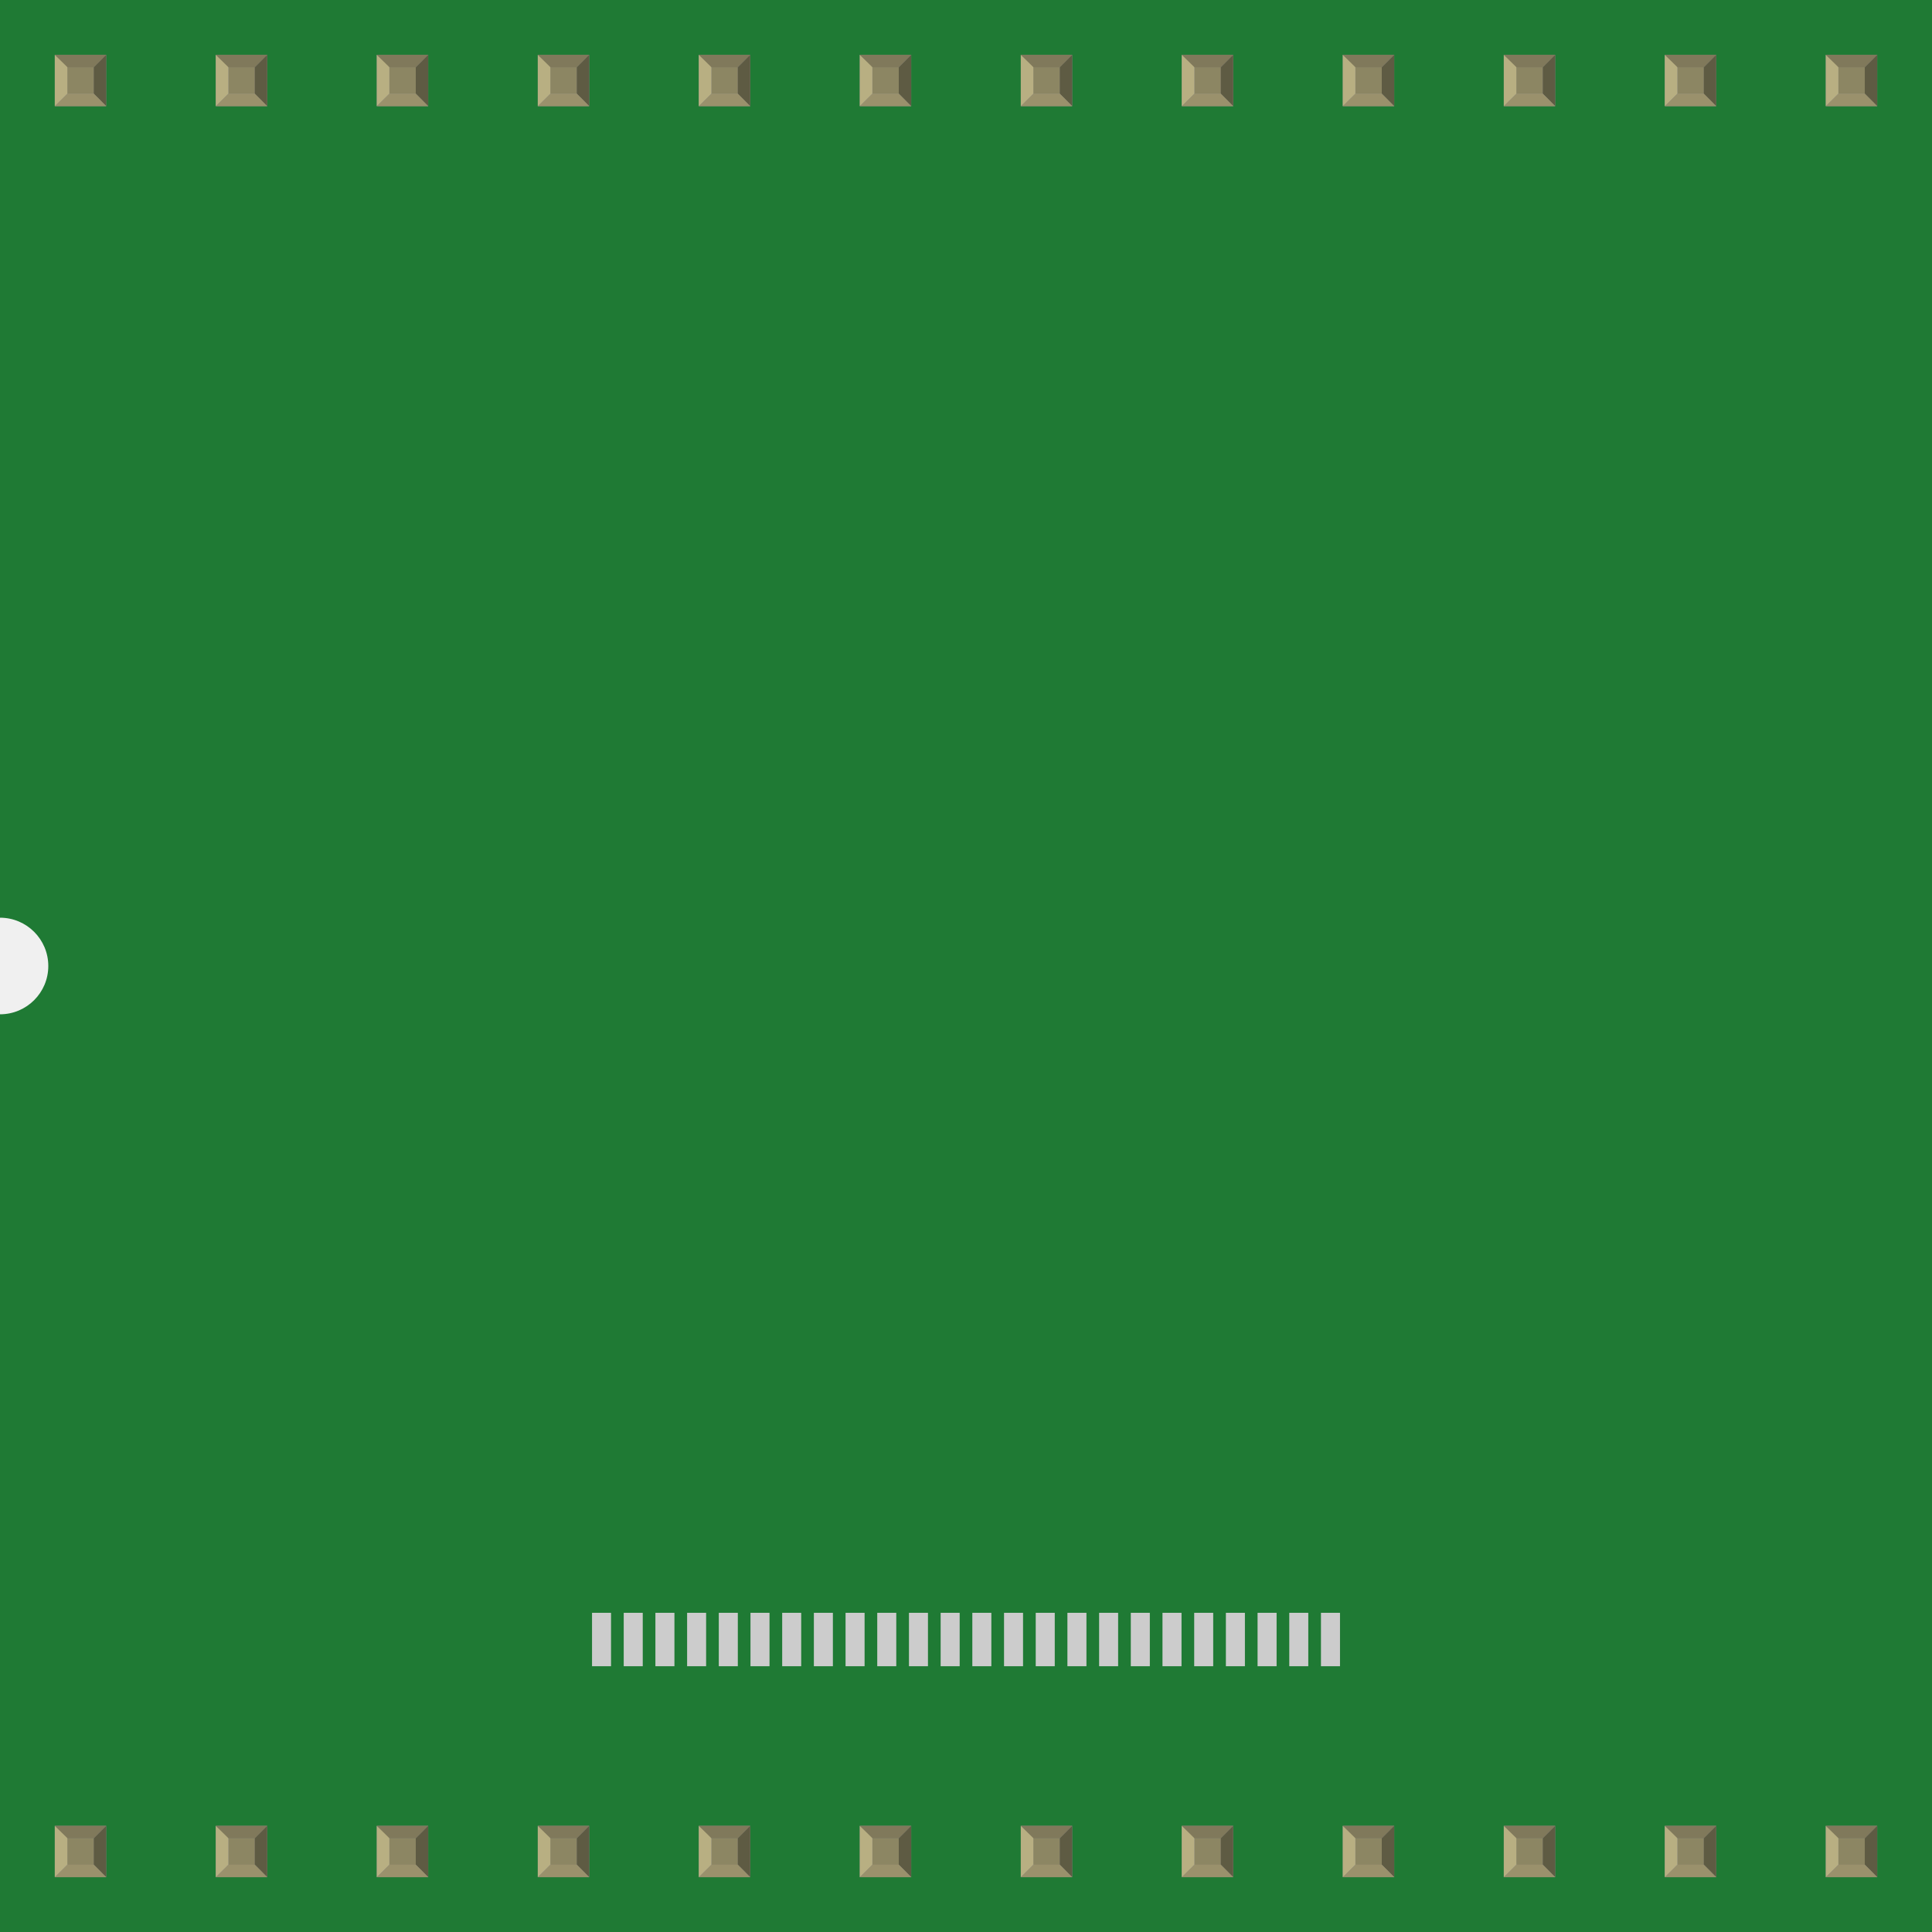
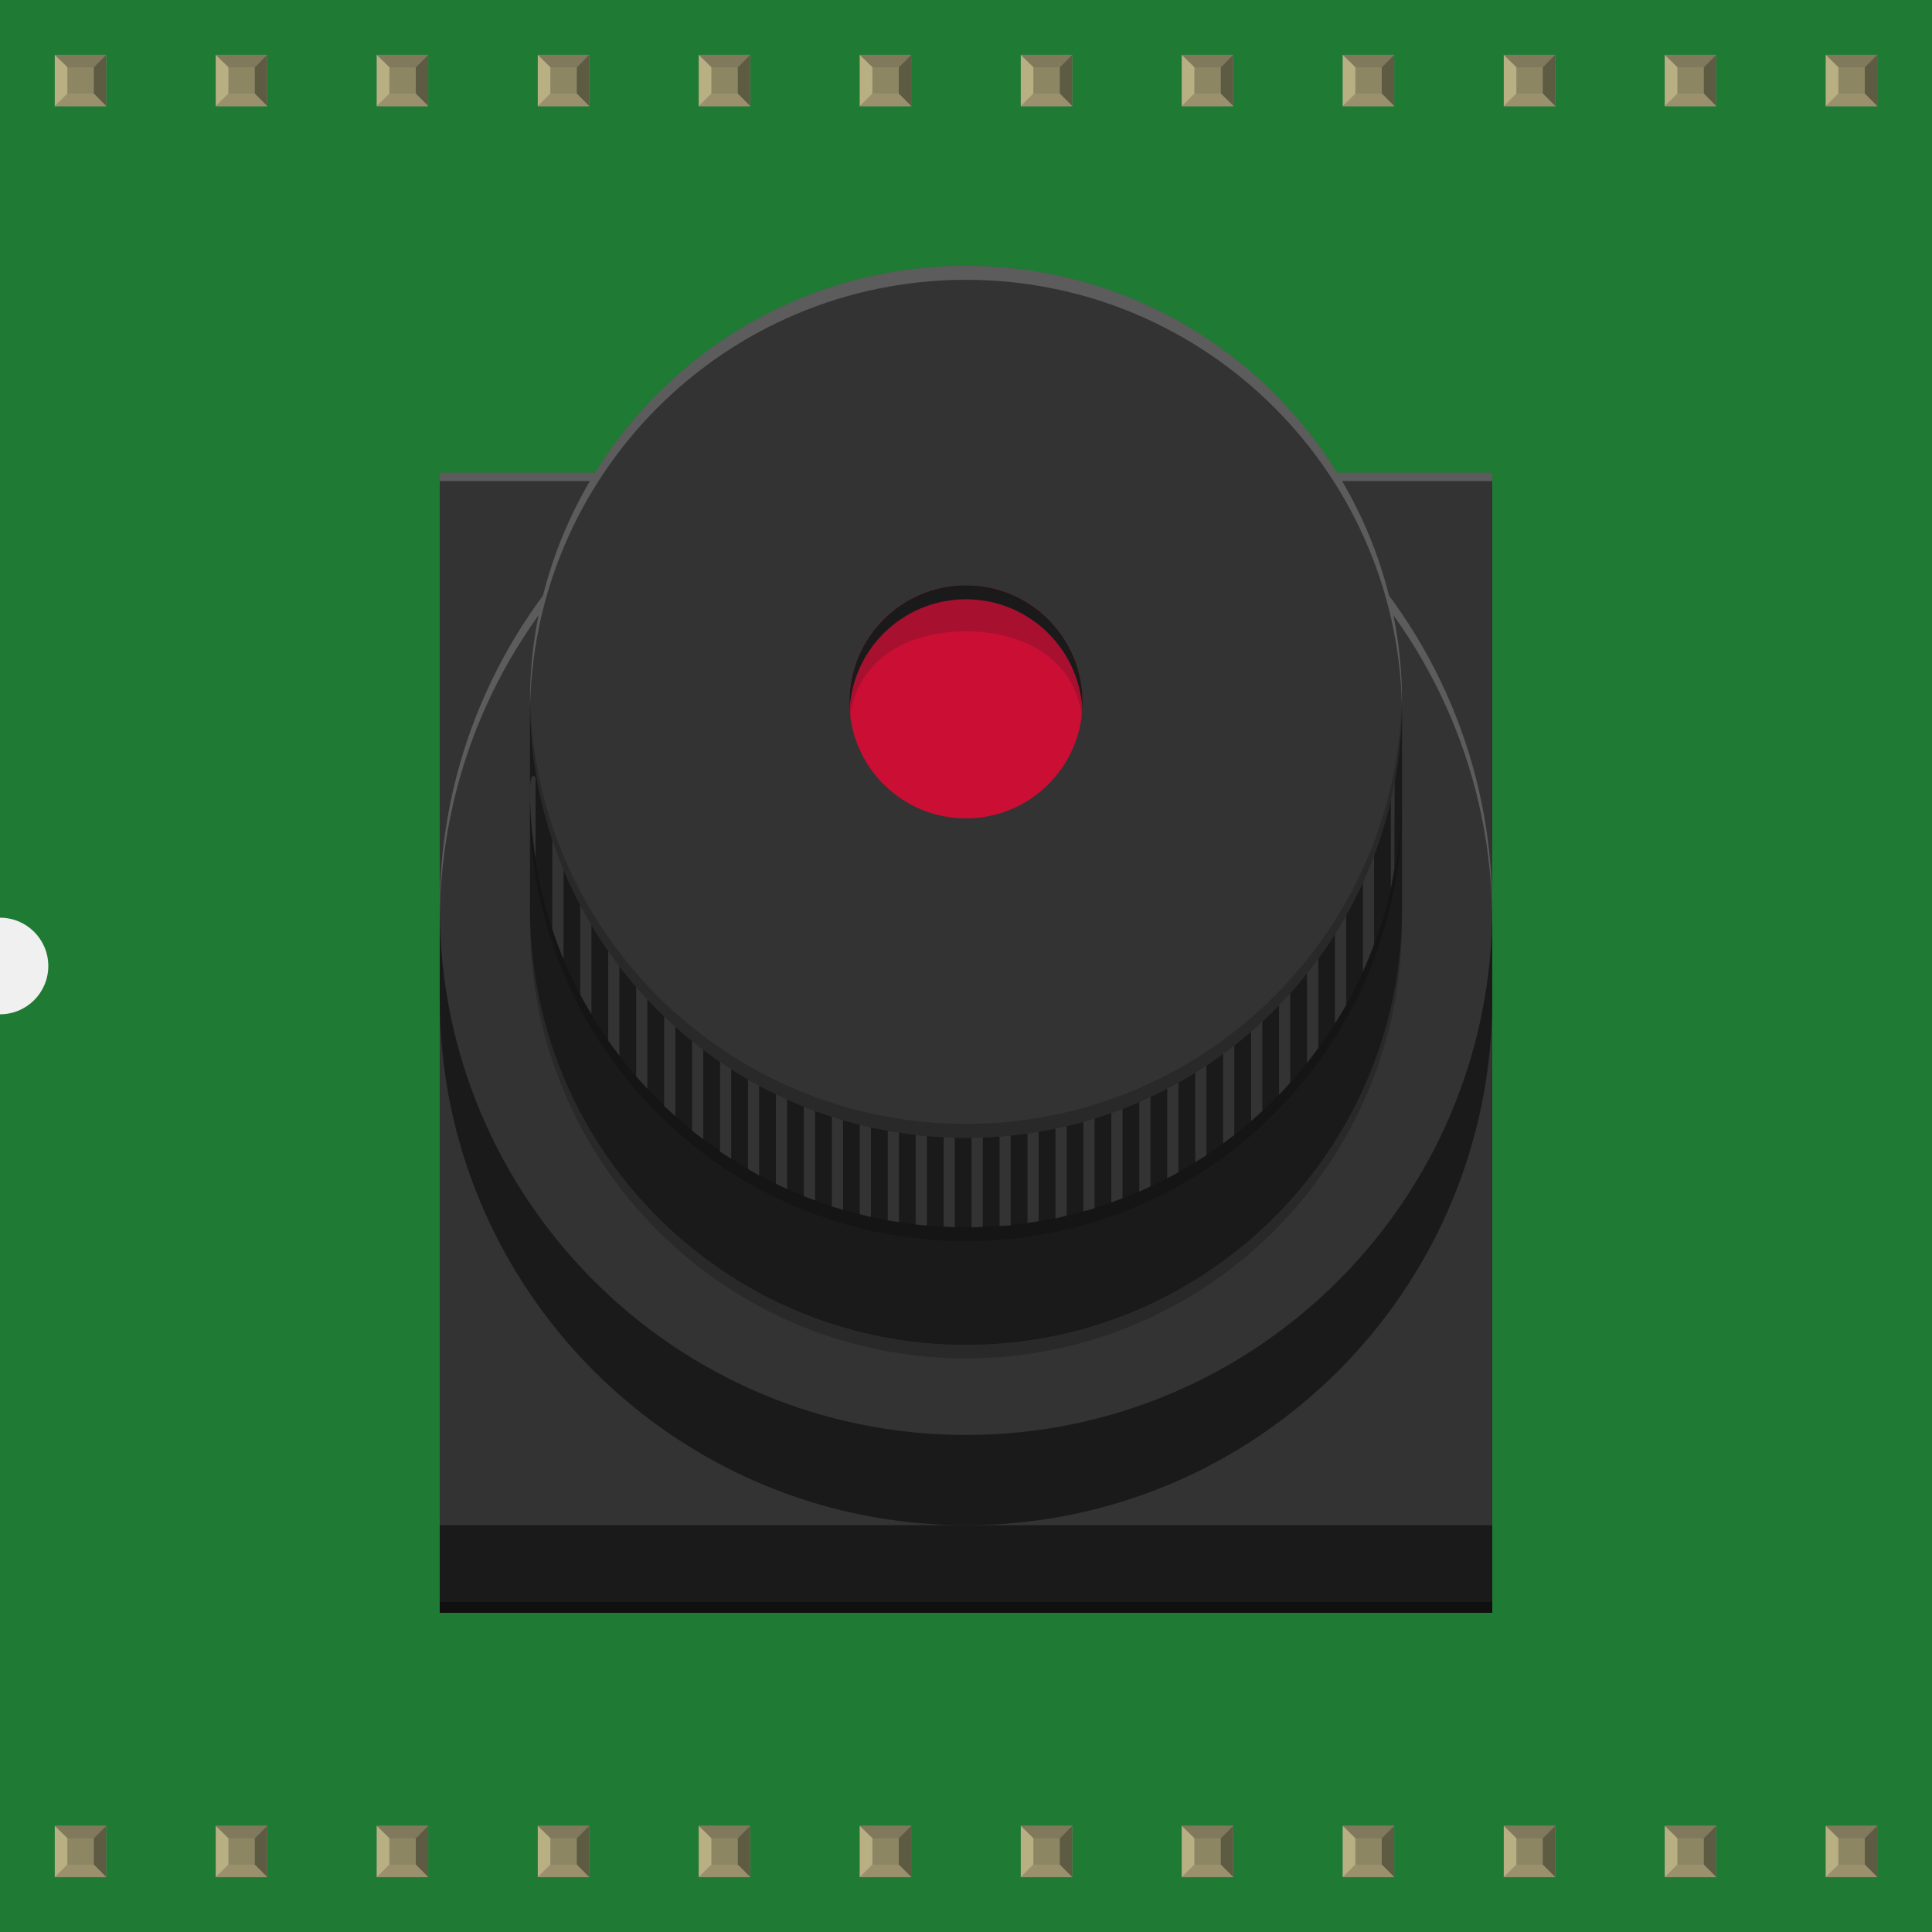
<svg xmlns="http://www.w3.org/2000/svg" width="1.2in" x="0in" version="1.2" y="0in" height="1.2in" viewBox="0 0 1200 1200" baseProfile="tiny">
  <g id="breadboard">
    <g id="icon">
      <path fill="#1F7A34" stroke="none" stroke-width="0" d="M0,0L0,570A30,30 0 0 1 0,630L0,1200L1200,1200L1200,0L0,0z" />
      <g transform="translate(273.125,165.091)">
        <g>
-           <rect width="11.819" x="547.347" y="836.653" fill="#CCCCCC" height="33.181" />
-           <rect width="11.806" x="527.667" y="836.653" fill="#CCCCCC" height="33.181" />
-           <rect width="11.819" x="507.972" y="836.653" fill="#CCCCCC" height="33.181" />
-           <rect width="11.819" x="488.292" y="836.653" fill="#CCCCCC" height="33.181" />
-           <rect width="11.806" x="468.611" y="836.653" fill="#CCCCCC" height="33.181" />
-           <rect width="11.819" x="448.917" y="836.653" fill="#CCCCCC" height="33.181" />
-           <rect width="11.819" x="429.236" y="836.653" fill="#CCCCCC" height="33.181" />
-           <rect width="11.806" x="409.556" y="836.653" fill="#CCCCCC" height="33.181" />
-           <rect width="11.819" x="389.861" y="836.653" fill="#CCCCCC" height="33.181" />
-           <rect width="11.819" x="370.181" y="836.653" fill="#CCCCCC" height="33.181" />
-           <rect width="11.806" x="350.5" y="836.653" fill="#CCCCCC" height="33.181" />
-           <rect width="11.819" x="330.806" y="836.653" fill="#CCCCCC" height="33.181" />
-           <rect width="11.819" x="311.125" y="836.653" fill="#CCCCCC" height="33.181" />
-           <rect width="11.806" x="291.444" y="836.653" fill="#CCCCCC" height="33.181" />
-           <rect width="11.819" x="271.75" y="836.653" fill="#CCCCCC" height="33.181" />
-           <rect width="11.819" x="252.069" y="836.653" fill="#CCCCCC" height="33.181" />
-           <rect width="11.806" x="232.389" y="836.653" fill="#CCCCCC" height="33.181" />
-           <rect width="11.806" x="212.708" y="836.653" fill="#CCCCCC" height="33.181" />
-           <rect width="11.819" x="193.014" y="836.653" fill="#CCCCCC" height="33.181" />
-           <rect width="11.819" x="173.333" y="836.653" fill="#CCCCCC" height="33.181" />
-           <rect width="11.806" x="153.653" y="836.653" fill="#CCCCCC" height="33.181" />
-           <rect width="11.819" x="133.958" y="836.653" fill="#CCCCCC" height="33.181" />
-           <rect width="11.819" x="114.278" y="836.653" fill="#CCCCCC" height="33.181" />
-           <rect width="11.806" x="94.597" y="836.653" fill="#CCCCCC" height="33.181" />
+           <rect width="653.75" y="182.889" fill="#1A1A1A" height="653.75" />
+           <rect width="653.75" opacity="0.4" y="829.889" height="6.75" />
+           <rect width="653.75" y="128.472" fill="#333333" height="653.75" />
+           <rect width="653.75" opacity="0.2" y="128.472" fill="#FFFFFF" height="5.236" />
+           <rect width="653.75" y="399.306" fill="#1A1A1A" height="56.042" />
+           <circle fill="#1A1A1A" cx="326.875" cy="455.347" r="326.875" />
+           <circle fill="#333333" cx="326.875" cy="399.319" r="326.875" />
+           <rect width="541.667" x="56.042" y="270.833" fill="#1A1A1A" height="128.472" />
+           <circle fill="#1A1A1A" cx="326.875" cy="399.306" r="270.833" />
+           <path opacity="0.2" fill="#FFFFFF" d="M0,407.819C0,227.292,146.347,80.944,326.875,80.944c180.528,0,326.875,146.347,326.875,326.875L653.75,399.306c0,-180.528,-146.347,-326.875,-326.875,-326.875C146.347,72.444,0,218.778,0,399.306L0,407.819z" />
+           <circle fill="#CB0E34" cx="326.875" cy="270.847" r="238.597" />
+           <path opacity="0.2" fill="#1A1A1A" d="M254.472,288.153c0,-39.986,32.417,-61.111,72.403,-61.111c39.972,0,72.389,21.125,72.389,61.111L399.264,279.444c0,-39.986,-32.417,-72.403,-72.389,-72.403c-39.986,0,-72.403,32.417,-72.403,72.403L254.472,288.153z" />
+           <path fill="#333333" d="M326.875,0c-149.583,0,-270.833,121.25,-270.833,270.833s121.25,270.833,270.833,270.833c149.569,0,270.833,-121.25,270.833,-270.833S476.444,0,326.875,0zM326.875,343.236c-39.986,0,-72.403,-32.417,-72.403,-72.403s32.417,-72.403,72.403,-72.403c39.972,0,72.389,32.417,72.389,72.403S366.861,343.236,326.875,343.236z" />
        </g>
-         <g opacity="0.2" />
+         <g>
+           <path fill="#333333" d="M593.125,319.444c-0.639,3.514,-1.583,6.903,-2.361,10.361l0,57.083l2.167,-12.514L593.125,319.444z" />
+           <path fill="#333333" d="M573.403,382.208l0,56.194c2.528,-5.556,4.792,-11.236,6.944,-17l0,-55.653C578.25,371.361,575.833,376.792,573.403,382.208z" />
+           <path fill="#333333" d="M556.042,414.458l0,56.125c2.375,-3.764,4.764,-7.542,6.944,-11.431l0,-56.306C560.764,406.806,558.444,410.653,556.042,414.458z" />
+           <path fill="#333333" d="M538.681,439.042l0,56.181c2.417,-3.028,4.667,-6.167,6.944,-9.292l0,-55.875C543.403,433.111,541.042,436.069,538.681,439.042z" />
+           <path fill="#333333" d="M521.319,458.958l0,56.014c2.389,-2.472,4.639,-5.069,6.944,-7.639L528.264,451.389C525.986,453.944,523.694,456.5,521.319,458.958z" />
+           <path fill="#333333" d="M503.958,475.458l0,55.861c2.361,-2.042,4.653,-4.181,6.944,-6.306l0,-55.944C508.597,471.208,506.333,473.389,503.958,475.458z" />
+           <path fill="#333333" d="M486.597,489.292l0,55.792c2.333,-1.708,4.667,-3.403,6.944,-5.194l0,-55.958C491.236,485.722,488.958,487.556,486.597,489.292z" />
+           <path fill="#333333" d="M469.236,500.972l0,55.833c2.306,-1.431,4.694,-2.722,6.944,-4.222l0,-56.097C473.889,498.014,471.583,499.514,469.236,500.972z" />
+           <path fill="#333333" d="M451.875,510.833l0,55.986c2.333,-1.208,4.653,-2.417,6.944,-3.708l0,-55.958C456.542,508.444,454.194,509.625,451.875,510.833z" />
+           <path fill="#333333" d="M434.514,519.139l0,56.042c2.361,-1.014,4.611,-2.25,6.944,-3.347l0,-55.639C439.194,517.264,436.819,518.139,434.514,519.139z" />
+           <path fill="#333333" d="M417.153,526.069l0,55.722c2.333,-0.819,4.653,-1.653,6.944,-2.542l0,-55.708C421.806,524.431,419.472,525.25,417.153,526.069z" />
+           <path fill="#333333" d="M399.792,531.694l0,55.639c2.292,-0.639,4.667,-1.083,6.944,-1.792L406.736,529.444C404.403,530.153,402.153,531.042,399.792,531.694z" />
+           <path fill="#333333" d="M382.431,535.736l0,56.056c2.361,-0.486,4.611,-1.236,6.944,-1.792l0,-55.847C387.069,534.708,384.764,535.264,382.431,535.736z" />
+           <path fill="#333333" d="M365.069,538.736l0,55.819c2.319,-0.319,4.639,-0.681,6.944,-1.056L372.014,537.778C369.722,538.181,367.375,538.403,365.069,538.736z" />
+           <path fill="#333333" d="M347.708,540.736l0,55.764c2.306,-0.181,4.653,-0.139,6.944,-0.361L354.653,540.139C352.347,540.375,350.028,540.556,347.708,540.736z" />
+           <path fill="#333333" d="M330.347,541.514l0,55.847c2.333,-0.028,4.625,-0.264,6.944,-0.347l0,-55.806C334.972,541.292,332.681,541.486,330.347,541.514z" />
+           <path fill="#333333" d="M312.986,541.056l0,55.792c2.319,0.125,4.611,0.292,6.944,0.347l0,-55.833C317.597,541.306,315.292,541.167,312.986,541.056z" />
+           <path fill="#333333" d="M295.625,539.667l0,55.931c2.306,0.264,4.625,0.5,6.944,0.708l0,-55.736C300.222,540.375,297.944,539.931,295.625,539.667z" />
+           <path fill="#333333" d="M278.264,537.319l0,55.625c2.292,0.417,4.625,0.708,6.944,1.069l0,-55.764C282.903,537.903,280.542,537.722,278.264,537.319z" />
+           <path fill="#333333" d="M260.903,533.361l0,55.75c2.319,0.583,4.597,1.264,6.944,1.792l0,-55.944C265.528,534.431,263.194,533.944,260.903,533.361z" />
+           <path fill="#333333" d="M243.542,528.319l0,56.028c2.306,0.736,4.625,1.417,6.944,2.083l0,-55.861C248.139,529.875,245.847,529.069,243.542,528.319z" />
+           <path fill="#333333" d="M226.181,522.069l0,55.903c2.278,0.917,4.625,1.694,6.944,2.556l0,-55.583C230.764,524.083,228.5,523.014,226.181,522.069z" />
+           <path fill="#333333" d="M208.819,514.514l0,55.653c2.319,1.125,4.597,2.292,6.944,3.347l0,-55.847C213.444,516.625,211.097,515.625,208.819,514.514z" />
+           <path fill="#333333" d="M191.458,505.306l0,55.708c2.333,1.347,4.569,2.847,6.944,4.139l0,-56.167C196.097,507.736,193.722,506.625,191.458,505.306z" />
+           <path fill="#333333" d="M174.097,494.236l0,56.028c2.264,1.542,4.625,2.931,6.944,4.403l0,-55.958C178.722,497.236,176.361,495.806,174.097,494.236z" />
+           <path fill="#333333" d="M156.736,481.222l0,56.069c2.25,1.819,4.639,3.444,6.944,5.194l0,-55.875C161.347,484.833,159,483.069,156.736,481.222z" />
+           <path fill="#333333" d="M139.375,465.861l0,55.986c2.264,2.167,4.611,4.222,6.944,6.306l0,-55.903C143.972,470.153,141.639,468.056,139.375,465.861z" />
+           <path fill="#333333" d="M122.014,447.597l0,55.917c2.25,2.611,4.597,5.125,6.944,7.653l0,-56C126.625,452.653,124.25,450.194,122.014,447.597z" />
+           <path fill="#333333" d="M104.653,425.25l0,56.042c2.208,3.181,4.597,6.208,6.944,9.278l0,-56.028C109.25,431.458,106.861,428.417,104.653,425.25z" />
+           <path fill="#333333" d="M87.292,396.278l0,56.542c2.167,4.111,4.569,8.056,6.944,12.042l0,-55.806C91.75,404.903,89.542,400.569,87.292,396.278z" />
+           <path fill="#333333" d="M69.931,355.125l0,56.806c2.125,6.417,4.361,12.778,6.944,18.972l0,-56.944C74.333,367.792,72.028,361.528,69.931,355.125z" />
+           <path fill="#333333" d="M56.042,326.708c0,14.083,1.403,27.792,3.472,41.292l0,-50.222C58.153,316.139,56.042,315.389,56.042,326.708z" />
+         </g>
+         <path opacity="0.2" fill="#FFFFFF" d="M56.042,279.542c0,-149.583,121.25,-270.833,270.833,-270.833c149.569,0,270.833,121.25,270.833,270.833L597.708,270.833c0,-149.583,-121.25,-270.833,-270.833,-270.833c-149.583,0,-270.833,121.25,-270.833,270.833L56.042,279.542z" />
+         <path opacity="0.2" d="M597.708,262.139c0,149.583,-121.25,270.833,-270.833,270.833c-149.569,0,-270.833,-121.25,-270.833,-270.833L56.042,270.833c0,149.583,121.25,270.833,270.833,270.833c149.583,0,270.833,-121.25,270.833,-270.833L597.708,262.139z" />
+         <path opacity="0.2" d="M597.708,326.278c0,149.583,-121.25,270.833,-270.833,270.833c-149.569,0,-270.833,-121.25,-270.833,-270.833l0,8.708c0,149.583,121.25,270.833,270.833,270.833c149.583,0,270.833,-121.25,270.833,-270.833L597.708,326.278z" />
+         <path opacity="0.2" d="M597.708,399.069c0,149.583,-121.25,270.833,-270.833,270.833s-270.833,-121.25,-270.833,-270.833l0,8.708c0,149.583,121.25,270.833,270.833,270.833s270.833,-121.25,270.833,-270.833L597.708,399.069z" />
+         <path fill="#1A1A1A" d="M254.472,279.542c0,-39.986,32.417,-72.403,72.403,-72.403c39.972,0,72.389,32.417,72.389,72.403L399.264,270.833c0,-39.986,-32.417,-72.403,-72.389,-72.403c-39.986,0,-72.403,32.417,-72.403,72.403L254.472,279.542z" />
      </g>
    </g>
    <g transform="translate(34.035,1134.05)">
      <rect width="31.93" x="0" y="0" fill="#8D8C8C" height="31.9" id="connector0pin" />
      <rect width="16.444" x="7.792" y="7.735" fill="#8C8663" height="16.415" />
      <polygon fill="#B8AF82" points="0,31.9,7.792,24.137,7.792,6.972,0,0" />
      <polygon fill="#80795B" points="24.208,7.763,7.903,7.763,0,0,31.93,0" />
      <polygon fill="#5E5B43" points="24.208,24.137,24.208,7.763,31.93,0,31.93,31.9" />
      <polygon fill="#9A916C" points="0,31.9,7.875,24.137,24.208,24.137,31.93,31.9" />
    </g>
    <g transform="translate(34.035,34.05)">
      <rect width="31.93" x="0" y="0" fill="#8D8C8C" height="31.9" id="connector23pin" />
      <rect width="16.444" x="7.792" y="7.735" fill="#8C8663" height="16.415" />
      <polygon fill="#B8AF82" points="0,31.9,7.792,24.137,7.792,6.972,0,0" />
      <polygon fill="#80795B" points="24.208,7.763,7.903,7.763,0,0,31.93,0" />
      <polygon fill="#5E5B43" points="24.208,24.137,24.208,7.763,31.93,0,31.93,31.9" />
      <polygon fill="#9A916C" points="0,31.9,7.875,24.137,24.208,24.137,31.93,31.9" />
    </g>
    <g transform="translate(134.035,1134.05)">
      <rect width="31.93" x="0" y="0" fill="#8D8C8C" height="31.9" id="connector1pin" />
      <rect width="16.444" x="7.792" y="7.735" fill="#8C8663" height="16.415" />
      <polygon fill="#B8AF82" points="0,31.9,7.792,24.137,7.792,6.972,0,0" />
      <polygon fill="#80795B" points="24.208,7.763,7.903,7.763,0,0,31.93,0" />
      <polygon fill="#5E5B43" points="24.208,24.137,24.208,7.763,31.93,0,31.93,31.9" />
      <polygon fill="#9A916C" points="0,31.9,7.875,24.137,24.208,24.137,31.93,31.9" />
    </g>
    <g transform="translate(134.035,34.05)">
      <rect width="31.93" x="0" y="0" fill="#8D8C8C" height="31.9" id="connector22pin" />
      <rect width="16.444" x="7.792" y="7.735" fill="#8C8663" height="16.415" />
      <polygon fill="#B8AF82" points="0,31.9,7.792,24.137,7.792,6.972,0,0" />
      <polygon fill="#80795B" points="24.208,7.763,7.903,7.763,0,0,31.93,0" />
      <polygon fill="#5E5B43" points="24.208,24.137,24.208,7.763,31.93,0,31.93,31.9" />
      <polygon fill="#9A916C" points="0,31.9,7.875,24.137,24.208,24.137,31.93,31.9" />
    </g>
    <g transform="translate(234.035,1134.05)">
      <rect width="31.93" x="0" y="0" fill="#8D8C8C" height="31.9" id="connector2pin" />
      <rect width="16.444" x="7.792" y="7.735" fill="#8C8663" height="16.415" />
      <polygon fill="#B8AF82" points="0,31.9,7.792,24.137,7.792,6.972,0,0" />
      <polygon fill="#80795B" points="24.208,7.763,7.903,7.763,0,0,31.93,0" />
      <polygon fill="#5E5B43" points="24.208,24.137,24.208,7.763,31.93,0,31.93,31.9" />
      <polygon fill="#9A916C" points="0,31.9,7.875,24.137,24.208,24.137,31.93,31.9" />
    </g>
    <g transform="translate(234.035,34.05)">
      <rect width="31.93" x="0" y="0" fill="#8D8C8C" height="31.9" id="connector21pin" />
      <rect width="16.444" x="7.792" y="7.735" fill="#8C8663" height="16.415" />
      <polygon fill="#B8AF82" points="0,31.9,7.792,24.137,7.792,6.972,0,0" />
      <polygon fill="#80795B" points="24.208,7.763,7.903,7.763,0,0,31.93,0" />
      <polygon fill="#5E5B43" points="24.208,24.137,24.208,7.763,31.93,0,31.93,31.9" />
      <polygon fill="#9A916C" points="0,31.9,7.875,24.137,24.208,24.137,31.93,31.9" />
    </g>
    <g transform="translate(334.035,1134.05)">
      <rect width="31.93" x="0" y="0" fill="#8D8C8C" height="31.9" id="connector3pin" />
      <rect width="16.444" x="7.792" y="7.735" fill="#8C8663" height="16.415" />
      <polygon fill="#B8AF82" points="0,31.9,7.792,24.137,7.792,6.972,0,0" />
      <polygon fill="#80795B" points="24.208,7.763,7.903,7.763,0,0,31.93,0" />
      <polygon fill="#5E5B43" points="24.208,24.137,24.208,7.763,31.93,0,31.93,31.9" />
      <polygon fill="#9A916C" points="0,31.9,7.875,24.137,24.208,24.137,31.93,31.9" />
    </g>
    <g transform="translate(334.035,34.05)">
      <rect width="31.93" x="0" y="0" fill="#8D8C8C" height="31.9" id="connector20pin" />
      <rect width="16.444" x="7.792" y="7.735" fill="#8C8663" height="16.415" />
      <polygon fill="#B8AF82" points="0,31.9,7.792,24.137,7.792,6.972,0,0" />
      <polygon fill="#80795B" points="24.208,7.763,7.903,7.763,0,0,31.93,0" />
      <polygon fill="#5E5B43" points="24.208,24.137,24.208,7.763,31.93,0,31.93,31.9" />
      <polygon fill="#9A916C" points="0,31.9,7.875,24.137,24.208,24.137,31.93,31.9" />
    </g>
    <g transform="translate(434.035,1134.05)">
      <rect width="31.93" x="0" y="0" fill="#8D8C8C" height="31.9" id="connector4pin" />
      <rect width="16.444" x="7.792" y="7.735" fill="#8C8663" height="16.415" />
      <polygon fill="#B8AF82" points="0,31.9,7.792,24.137,7.792,6.972,0,0" />
      <polygon fill="#80795B" points="24.208,7.763,7.903,7.763,0,0,31.93,0" />
      <polygon fill="#5E5B43" points="24.208,24.137,24.208,7.763,31.93,0,31.93,31.9" />
      <polygon fill="#9A916C" points="0,31.9,7.875,24.137,24.208,24.137,31.93,31.9" />
    </g>
    <g transform="translate(434.035,34.05)">
      <rect width="31.93" x="0" y="0" fill="#8D8C8C" height="31.9" id="connector19pin" />
      <rect width="16.444" x="7.792" y="7.735" fill="#8C8663" height="16.415" />
      <polygon fill="#B8AF82" points="0,31.9,7.792,24.137,7.792,6.972,0,0" />
      <polygon fill="#80795B" points="24.208,7.763,7.903,7.763,0,0,31.93,0" />
      <polygon fill="#5E5B43" points="24.208,24.137,24.208,7.763,31.93,0,31.93,31.9" />
      <polygon fill="#9A916C" points="0,31.9,7.875,24.137,24.208,24.137,31.93,31.9" />
    </g>
    <g transform="translate(534.035,1134.05)">
      <rect width="31.93" x="0" y="0" fill="#8D8C8C" height="31.9" id="connector5pin" />
      <rect width="16.444" x="7.792" y="7.735" fill="#8C8663" height="16.415" />
      <polygon fill="#B8AF82" points="0,31.9,7.792,24.137,7.792,6.972,0,0" />
      <polygon fill="#80795B" points="24.208,7.763,7.903,7.763,0,0,31.93,0" />
      <polygon fill="#5E5B43" points="24.208,24.137,24.208,7.763,31.93,0,31.93,31.9" />
      <polygon fill="#9A916C" points="0,31.9,7.875,24.137,24.208,24.137,31.93,31.9" />
    </g>
    <g transform="translate(534.035,34.05)">
      <rect width="31.93" x="0" y="0" fill="#8D8C8C" height="31.9" id="connector18pin" />
      <rect width="16.444" x="7.792" y="7.735" fill="#8C8663" height="16.415" />
      <polygon fill="#B8AF82" points="0,31.9,7.792,24.137,7.792,6.972,0,0" />
      <polygon fill="#80795B" points="24.208,7.763,7.903,7.763,0,0,31.93,0" />
      <polygon fill="#5E5B43" points="24.208,24.137,24.208,7.763,31.93,0,31.93,31.9" />
      <polygon fill="#9A916C" points="0,31.9,7.875,24.137,24.208,24.137,31.93,31.9" />
    </g>
    <g transform="translate(634.035,1134.05)">
      <rect width="31.93" x="0" y="0" fill="#8D8C8C" height="31.9" id="connector6pin" />
      <rect width="16.444" x="7.792" y="7.735" fill="#8C8663" height="16.415" />
      <polygon fill="#B8AF82" points="0,31.9,7.792,24.137,7.792,6.972,0,0" />
      <polygon fill="#80795B" points="24.208,7.763,7.903,7.763,0,0,31.93,0" />
      <polygon fill="#5E5B43" points="24.208,24.137,24.208,7.763,31.93,0,31.93,31.9" />
      <polygon fill="#9A916C" points="0,31.9,7.875,24.137,24.208,24.137,31.93,31.9" />
    </g>
    <g transform="translate(634.035,34.05)">
      <rect width="31.93" x="0" y="0" fill="#8D8C8C" height="31.9" id="connector17pin" />
      <rect width="16.444" x="7.792" y="7.735" fill="#8C8663" height="16.415" />
      <polygon fill="#B8AF82" points="0,31.9,7.792,24.137,7.792,6.972,0,0" />
      <polygon fill="#80795B" points="24.208,7.763,7.903,7.763,0,0,31.93,0" />
      <polygon fill="#5E5B43" points="24.208,24.137,24.208,7.763,31.93,0,31.93,31.9" />
      <polygon fill="#9A916C" points="0,31.9,7.875,24.137,24.208,24.137,31.93,31.9" />
    </g>
    <g transform="translate(734.035,1134.05)">
      <rect width="31.93" x="0" y="0" fill="#8D8C8C" height="31.9" id="connector7pin" />
      <rect width="16.444" x="7.792" y="7.735" fill="#8C8663" height="16.415" />
      <polygon fill="#B8AF82" points="0,31.9,7.792,24.137,7.792,6.972,0,0" />
      <polygon fill="#80795B" points="24.208,7.763,7.903,7.763,0,0,31.93,0" />
      <polygon fill="#5E5B43" points="24.208,24.137,24.208,7.763,31.93,0,31.93,31.9" />
      <polygon fill="#9A916C" points="0,31.9,7.875,24.137,24.208,24.137,31.93,31.9" />
    </g>
    <g transform="translate(734.035,34.05)">
      <rect width="31.93" x="0" y="0" fill="#8D8C8C" height="31.9" id="connector16pin" />
      <rect width="16.444" x="7.792" y="7.735" fill="#8C8663" height="16.415" />
      <polygon fill="#B8AF82" points="0,31.9,7.792,24.137,7.792,6.972,0,0" />
      <polygon fill="#80795B" points="24.208,7.763,7.903,7.763,0,0,31.93,0" />
      <polygon fill="#5E5B43" points="24.208,24.137,24.208,7.763,31.93,0,31.93,31.9" />
      <polygon fill="#9A916C" points="0,31.9,7.875,24.137,24.208,24.137,31.93,31.9" />
    </g>
    <g transform="translate(834.035,1134.05)">
      <rect width="31.93" x="0" y="0" fill="#8D8C8C" height="31.9" id="connector8pin" />
      <rect width="16.444" x="7.792" y="7.735" fill="#8C8663" height="16.415" />
      <polygon fill="#B8AF82" points="0,31.9,7.792,24.137,7.792,6.972,0,0" />
      <polygon fill="#80795B" points="24.208,7.763,7.903,7.763,0,0,31.93,0" />
      <polygon fill="#5E5B43" points="24.208,24.137,24.208,7.763,31.93,0,31.93,31.9" />
      <polygon fill="#9A916C" points="0,31.9,7.875,24.137,24.208,24.137,31.93,31.9" />
    </g>
    <g transform="translate(834.035,34.05)">
      <rect width="31.93" x="0" y="0" fill="#8D8C8C" height="31.9" id="connector15pin" />
      <rect width="16.444" x="7.792" y="7.735" fill="#8C8663" height="16.415" />
      <polygon fill="#B8AF82" points="0,31.9,7.792,24.137,7.792,6.972,0,0" />
      <polygon fill="#80795B" points="24.208,7.763,7.903,7.763,0,0,31.93,0" />
      <polygon fill="#5E5B43" points="24.208,24.137,24.208,7.763,31.93,0,31.93,31.9" />
      <polygon fill="#9A916C" points="0,31.9,7.875,24.137,24.208,24.137,31.93,31.9" />
    </g>
    <g transform="translate(934.035,1134.05)">
      <rect width="31.93" x="0" y="0" fill="#8D8C8C" height="31.9" id="connector9pin" />
      <rect width="16.444" x="7.792" y="7.735" fill="#8C8663" height="16.415" />
      <polygon fill="#B8AF82" points="0,31.9,7.792,24.137,7.792,6.972,0,0" />
      <polygon fill="#80795B" points="24.208,7.763,7.903,7.763,0,0,31.93,0" />
      <polygon fill="#5E5B43" points="24.208,24.137,24.208,7.763,31.93,0,31.93,31.9" />
      <polygon fill="#9A916C" points="0,31.9,7.875,24.137,24.208,24.137,31.93,31.9" />
    </g>
    <g transform="translate(934.035,34.05)">
      <rect width="31.93" x="0" y="0" fill="#8D8C8C" height="31.9" id="connector14pin" />
      <rect width="16.444" x="7.792" y="7.735" fill="#8C8663" height="16.415" />
      <polygon fill="#B8AF82" points="0,31.9,7.792,24.137,7.792,6.972,0,0" />
      <polygon fill="#80795B" points="24.208,7.763,7.903,7.763,0,0,31.93,0" />
      <polygon fill="#5E5B43" points="24.208,24.137,24.208,7.763,31.93,0,31.93,31.9" />
      <polygon fill="#9A916C" points="0,31.9,7.875,24.137,24.208,24.137,31.93,31.9" />
    </g>
    <g transform="translate(1034.04,1134.05)">
      <rect width="31.93" x="0" y="0" fill="#8D8C8C" height="31.9" id="connector10pin" />
      <rect width="16.444" x="7.792" y="7.735" fill="#8C8663" height="16.415" />
      <polygon fill="#B8AF82" points="0,31.9,7.792,24.137,7.792,6.972,0,0" />
      <polygon fill="#80795B" points="24.208,7.763,7.903,7.763,0,0,31.93,0" />
      <polygon fill="#5E5B43" points="24.208,24.137,24.208,7.763,31.93,0,31.93,31.9" />
      <polygon fill="#9A916C" points="0,31.9,7.875,24.137,24.208,24.137,31.93,31.9" />
    </g>
    <g transform="translate(1034.04,34.05)">
      <rect width="31.93" x="0" y="0" fill="#8D8C8C" height="31.9" id="connector13pin" />
      <rect width="16.444" x="7.792" y="7.735" fill="#8C8663" height="16.415" />
      <polygon fill="#B8AF82" points="0,31.9,7.792,24.137,7.792,6.972,0,0" />
      <polygon fill="#80795B" points="24.208,7.763,7.903,7.763,0,0,31.93,0" />
      <polygon fill="#5E5B43" points="24.208,24.137,24.208,7.763,31.93,0,31.93,31.9" />
      <polygon fill="#9A916C" points="0,31.9,7.875,24.137,24.208,24.137,31.93,31.9" />
    </g>
    <g transform="translate(1134.04,1134.05)">
      <rect width="31.93" x="0" y="0" fill="#8D8C8C" height="31.9" id="connector11pin" />
      <rect width="16.444" x="7.792" y="7.735" fill="#8C8663" height="16.415" />
      <polygon fill="#B8AF82" points="0,31.9,7.792,24.137,7.792,6.972,0,0" />
      <polygon fill="#80795B" points="24.208,7.763,7.903,7.763,0,0,31.93,0" />
      <polygon fill="#5E5B43" points="24.208,24.137,24.208,7.763,31.93,0,31.93,31.9" />
      <polygon fill="#9A916C" points="0,31.9,7.875,24.137,24.208,24.137,31.93,31.9" />
    </g>
    <g transform="translate(1134.04,34.05)">
      <rect width="31.93" x="0" y="0" fill="#8D8C8C" height="31.9" id="connector12pin" />
      <rect width="16.444" x="7.792" y="7.735" fill="#8C8663" height="16.415" />
      <polygon fill="#B8AF82" points="0,31.9,7.792,24.137,7.792,6.972,0,0" />
      <polygon fill="#80795B" points="24.208,7.763,7.903,7.763,0,0,31.93,0" />
      <polygon fill="#5E5B43" points="24.208,24.137,24.208,7.763,31.93,0,31.93,31.9" />
      <polygon fill="#9A916C" points="0,31.9,7.875,24.137,24.208,24.137,31.93,31.9" />
    </g>
  </g>
</svg>
